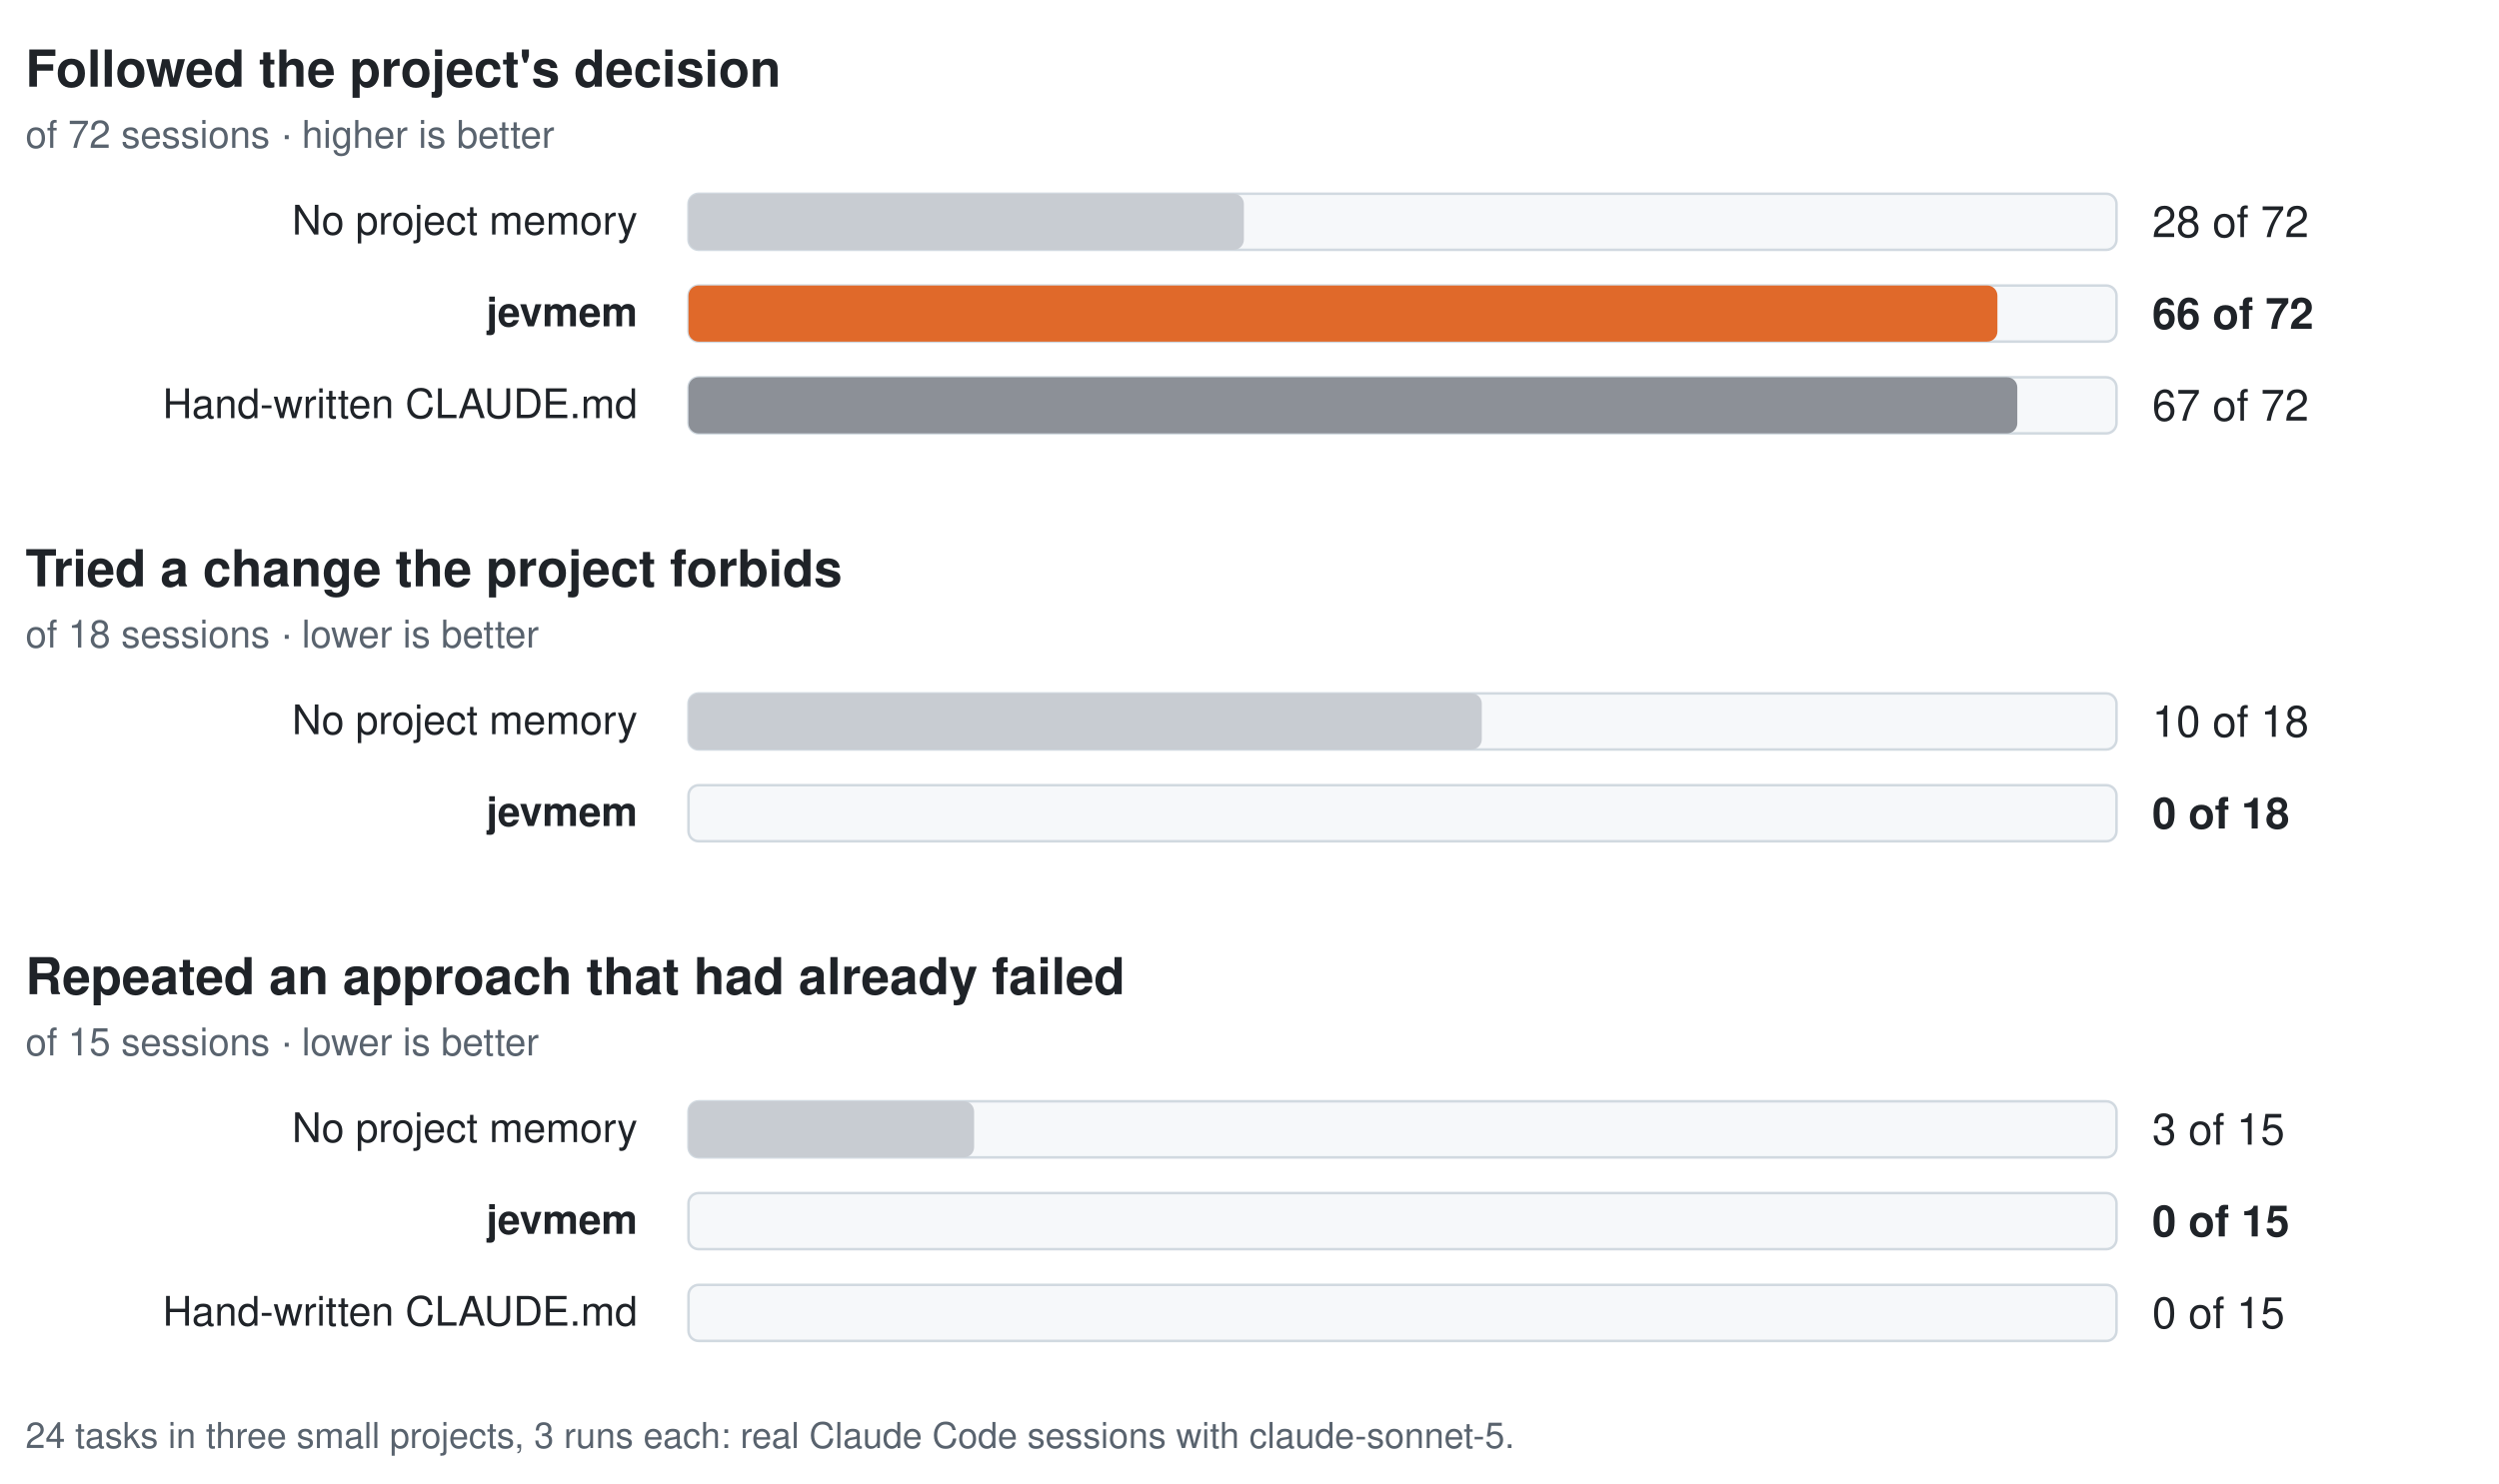
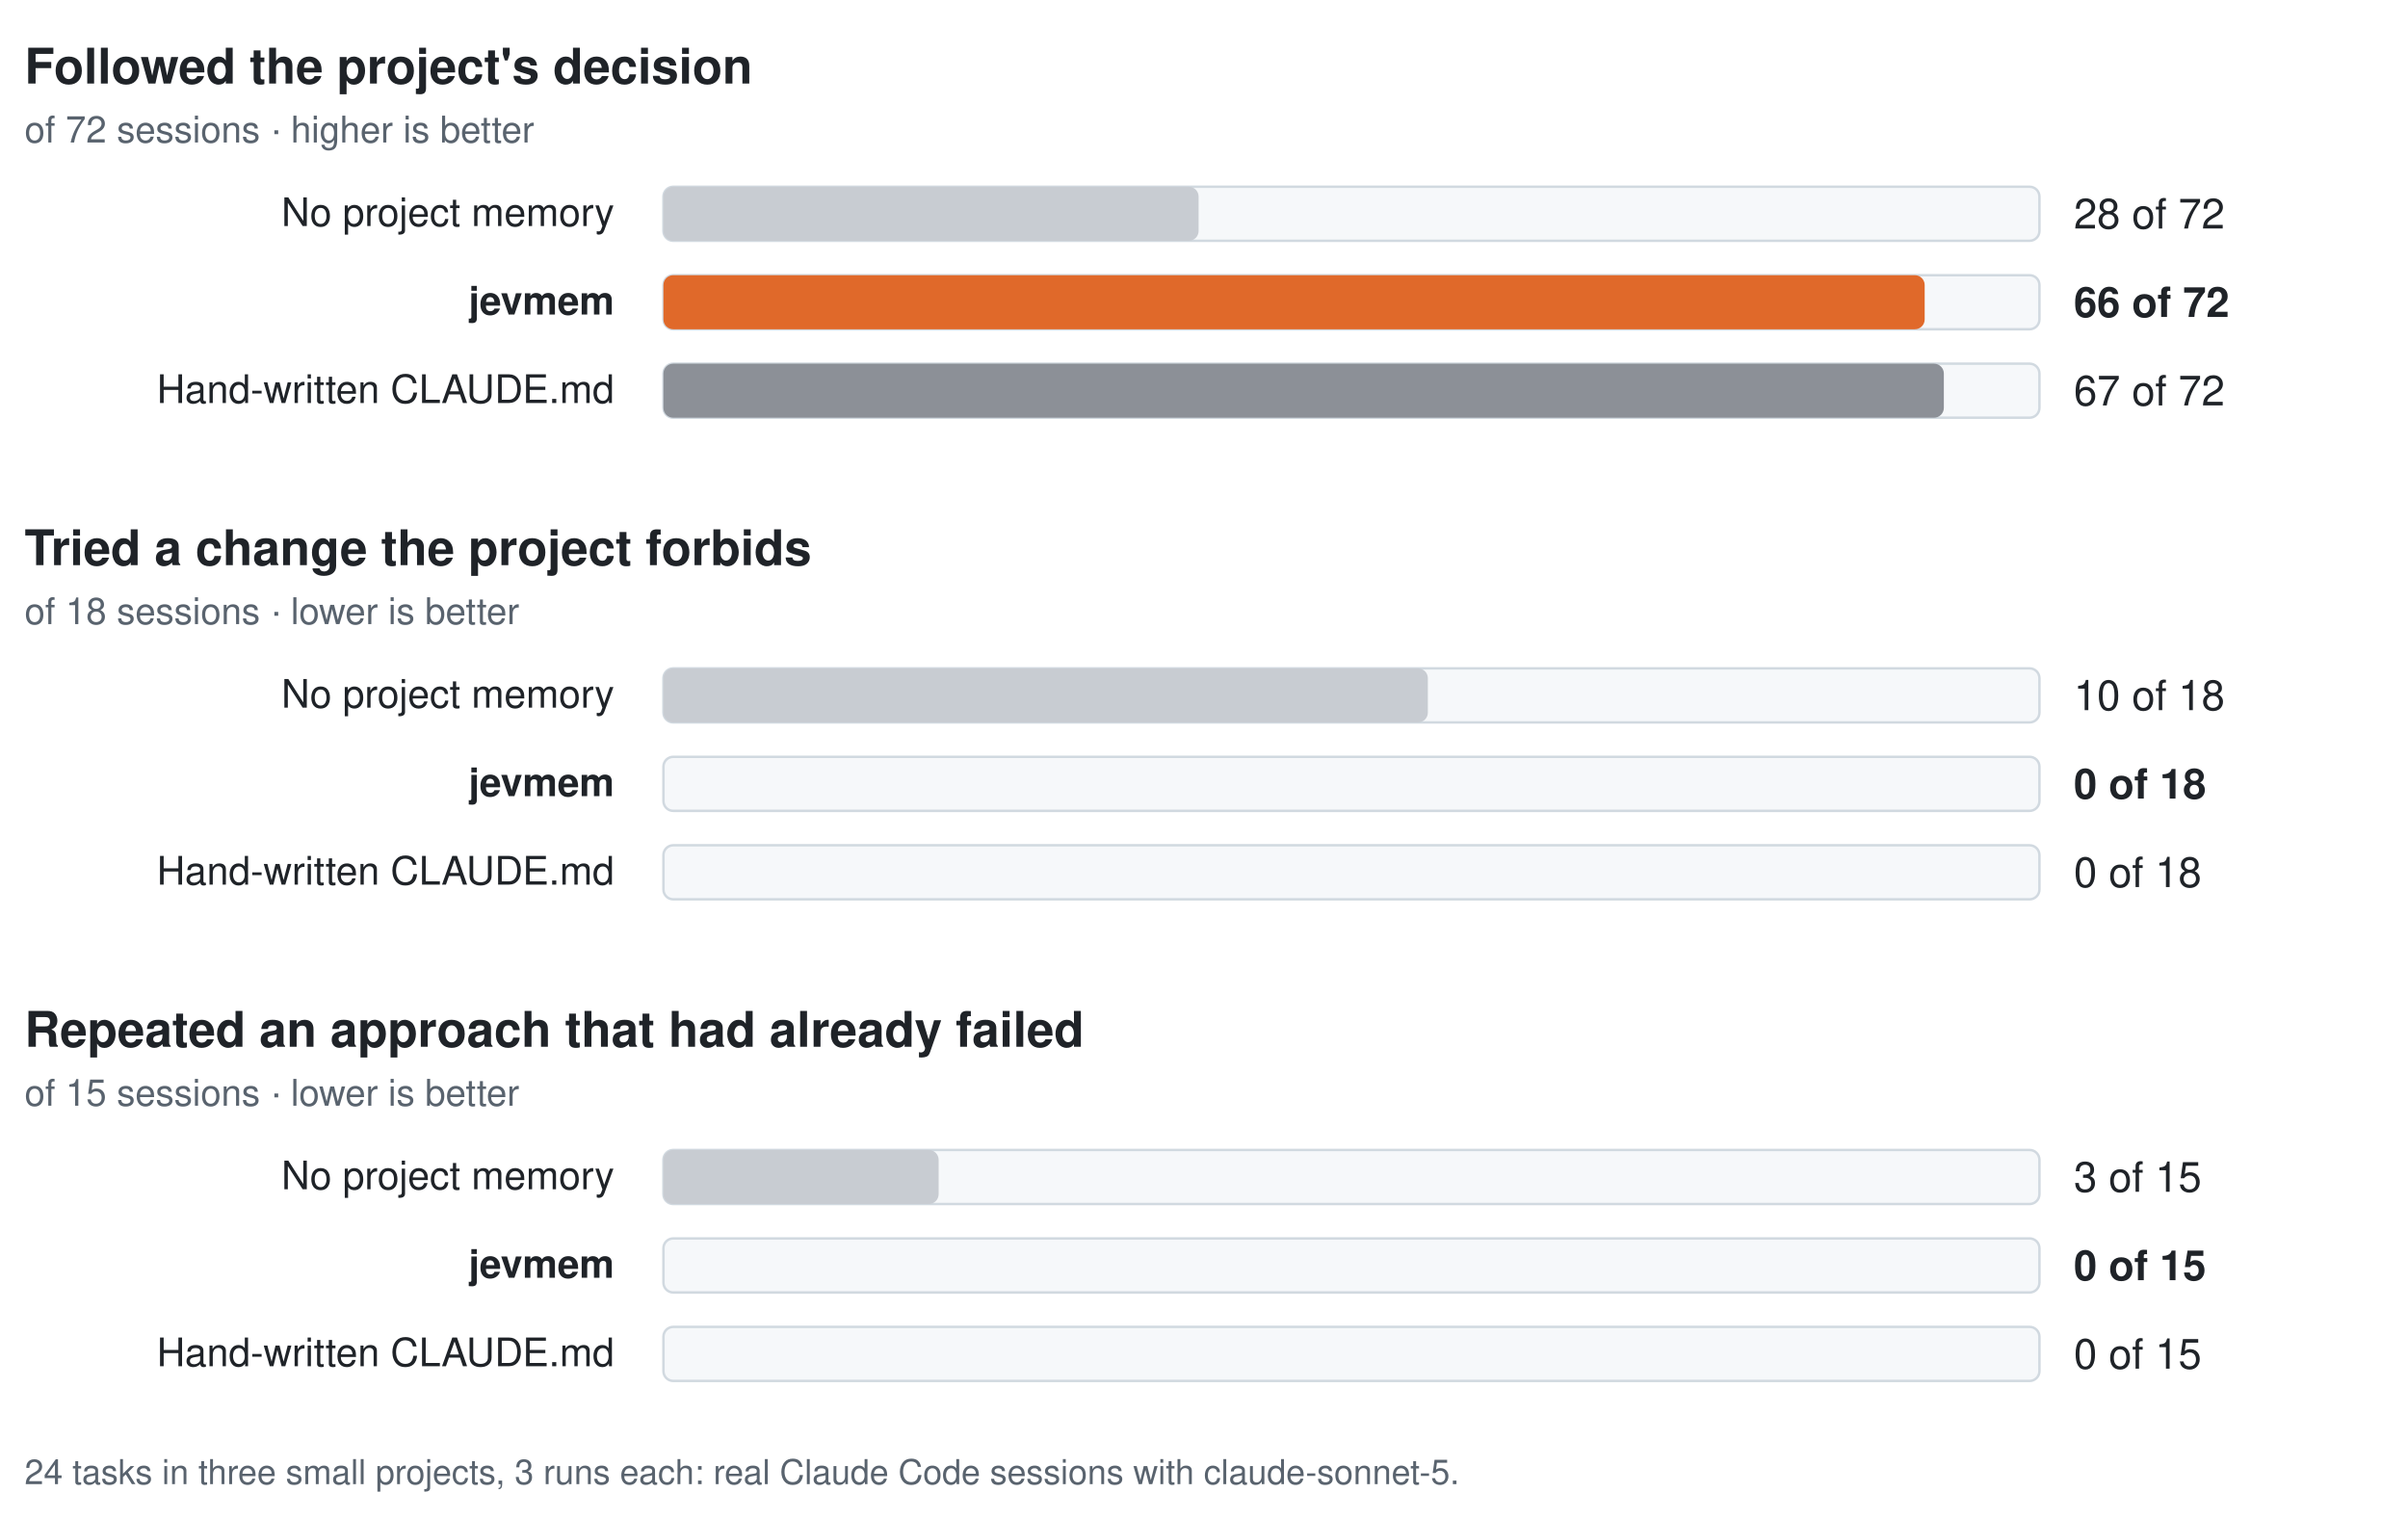
- <svg xmlns="http://www.w3.org/2000/svg" viewBox="0 0 980 582" width="980" height="582" role="img" aria-label="A/B results: followed the project's decision 28 of 72 with no project memory, 66 of 72 with jevmem, 67 of 72 with a hand-written CLAUDE.md; tried a forbidden change 10 of 18 without, 0 of 18 with jevmem; repeated a failed approach 3 of 15 without, 0 of 15 with jevmem and with CLAUDE.md.">
+ <svg xmlns="http://www.w3.org/2000/svg" viewBox="0 0 980 618" width="980" height="618" role="img" aria-label="A/B results: followed the project's decision 28 of 72 with no project memory, 66 of 72 with jevmem, 67 of 72 with a hand-written CLAUDE.md; tried a forbidden change 10 of 18 without, 0 of 18 with jevmem and with CLAUDE.md; repeated a failed approach 3 of 15 without, 0 of 15 with jevmem and with CLAUDE.md.">
  <text x="10" y="34" font-family="-apple-system, BlinkMacSystemFont, 'Segoe UI', Helvetica, Arial, sans-serif" font-size="20" font-weight="700" fill="#1f2328" text-anchor="start">Followed the project's decision</text>
  <text x="10" y="58" font-family="-apple-system, BlinkMacSystemFont, 'Segoe UI', Helvetica, Arial, sans-serif" font-size="15" font-weight="400" fill="#59636e" text-anchor="start">of 72 sessions · higher is better</text>
  <text x="250" y="92" font-family="-apple-system, BlinkMacSystemFont, 'Segoe UI', Helvetica, Arial, sans-serif" font-size="16" font-weight="400" fill="#1f2328" text-anchor="end">No project memory</text>
  <rect x="270" y="76" width="560" height="22" rx="4" fill="#f6f8fa" stroke="#d1d9e0" stroke-width="1" />
  <rect x="270" y="76" width="217.8" height="22" rx="4" fill="#c8ccd2" />
  <text x="844" y="93" font-family="-apple-system, BlinkMacSystemFont, 'Segoe UI', Helvetica, Arial, sans-serif" font-size="17" font-weight="400" fill="#1f2328" text-anchor="start">28 of 72</text>
  <text x="250" y="128" font-family="-apple-system, BlinkMacSystemFont, 'Segoe UI', Helvetica, Arial, sans-serif" font-size="16" font-weight="600" fill="#1f2328" text-anchor="end">jevmem</text>
  <rect x="270" y="112" width="560" height="22" rx="4" fill="#f6f8fa" stroke="#d1d9e0" stroke-width="1" />
  <rect x="270" y="112" width="513.3" height="22" rx="4" fill="#E0692A" />
  <text x="844" y="129" font-family="-apple-system, BlinkMacSystemFont, 'Segoe UI', Helvetica, Arial, sans-serif" font-size="17" font-weight="700" fill="#1f2328" text-anchor="start">66 of 72</text>
  <text x="250" y="164" font-family="-apple-system, BlinkMacSystemFont, 'Segoe UI', Helvetica, Arial, sans-serif" font-size="16" font-weight="400" fill="#1f2328" text-anchor="end">Hand-written CLAUDE.md</text>
  <rect x="270" y="148" width="560" height="22" rx="4" fill="#f6f8fa" stroke="#d1d9e0" stroke-width="1" />
  <rect x="270" y="148" width="521.1" height="22" rx="4" fill="#8c9097" />
  <text x="844" y="165" font-family="-apple-system, BlinkMacSystemFont, 'Segoe UI', Helvetica, Arial, sans-serif" font-size="17" font-weight="400" fill="#1f2328" text-anchor="start">67 of 72</text>
  <text x="10" y="230" font-family="-apple-system, BlinkMacSystemFont, 'Segoe UI', Helvetica, Arial, sans-serif" font-size="20" font-weight="700" fill="#1f2328" text-anchor="start">Tried a change the project forbids</text>
  <text x="10" y="254" font-family="-apple-system, BlinkMacSystemFont, 'Segoe UI', Helvetica, Arial, sans-serif" font-size="15" font-weight="400" fill="#59636e" text-anchor="start">of 18 sessions · lower is better</text>
  <text x="250" y="288" font-family="-apple-system, BlinkMacSystemFont, 'Segoe UI', Helvetica, Arial, sans-serif" font-size="16" font-weight="400" fill="#1f2328" text-anchor="end">No project memory</text>
  <rect x="270" y="272" width="560" height="22" rx="4" fill="#f6f8fa" stroke="#d1d9e0" stroke-width="1" />
  <rect x="270" y="272" width="311.1" height="22" rx="4" fill="#c8ccd2" />
  <text x="844" y="289" font-family="-apple-system, BlinkMacSystemFont, 'Segoe UI', Helvetica, Arial, sans-serif" font-size="17" font-weight="400" fill="#1f2328" text-anchor="start">10 of 18</text>
  <text x="250" y="324" font-family="-apple-system, BlinkMacSystemFont, 'Segoe UI', Helvetica, Arial, sans-serif" font-size="16" font-weight="600" fill="#1f2328" text-anchor="end">jevmem</text>
  <rect x="270" y="308" width="560" height="22" rx="4" fill="#f6f8fa" stroke="#d1d9e0" stroke-width="1" />
  <text x="844" y="325" font-family="-apple-system, BlinkMacSystemFont, 'Segoe UI', Helvetica, Arial, sans-serif" font-size="17" font-weight="700" fill="#1f2328" text-anchor="start">0 of 18</text>
-   <text x="10" y="390" font-family="-apple-system, BlinkMacSystemFont, 'Segoe UI', Helvetica, Arial, sans-serif" font-size="20" font-weight="700" fill="#1f2328" text-anchor="start">Repeated an approach that had already failed</text>
-   <text x="10" y="414" font-family="-apple-system, BlinkMacSystemFont, 'Segoe UI', Helvetica, Arial, sans-serif" font-size="15" font-weight="400" fill="#59636e" text-anchor="start">of 15 sessions · lower is better</text>
-   <text x="250" y="448" font-family="-apple-system, BlinkMacSystemFont, 'Segoe UI', Helvetica, Arial, sans-serif" font-size="16" font-weight="400" fill="#1f2328" text-anchor="end">No project memory</text>
-   <rect x="270" y="432" width="560" height="22" rx="4" fill="#f6f8fa" stroke="#d1d9e0" stroke-width="1" />
-   <rect x="270" y="432" width="112.0" height="22" rx="4" fill="#c8ccd2" />
-   <text x="844" y="449" font-family="-apple-system, BlinkMacSystemFont, 'Segoe UI', Helvetica, Arial, sans-serif" font-size="17" font-weight="400" fill="#1f2328" text-anchor="start">3 of 15</text>
-   <text x="250" y="484" font-family="-apple-system, BlinkMacSystemFont, 'Segoe UI', Helvetica, Arial, sans-serif" font-size="16" font-weight="600" fill="#1f2328" text-anchor="end">jevmem</text>
+   <text x="250" y="360" font-family="-apple-system, BlinkMacSystemFont, 'Segoe UI', Helvetica, Arial, sans-serif" font-size="16" font-weight="400" fill="#1f2328" text-anchor="end">Hand-written CLAUDE.md</text>
+   <rect x="270" y="344" width="560" height="22" rx="4" fill="#f6f8fa" stroke="#d1d9e0" stroke-width="1" />
+   <text x="844" y="361" font-family="-apple-system, BlinkMacSystemFont, 'Segoe UI', Helvetica, Arial, sans-serif" font-size="17" font-weight="400" fill="#1f2328" text-anchor="start">0 of 18</text>
+   <text x="10" y="426" font-family="-apple-system, BlinkMacSystemFont, 'Segoe UI', Helvetica, Arial, sans-serif" font-size="20" font-weight="700" fill="#1f2328" text-anchor="start">Repeated an approach that had already failed</text>
+   <text x="10" y="450" font-family="-apple-system, BlinkMacSystemFont, 'Segoe UI', Helvetica, Arial, sans-serif" font-size="15" font-weight="400" fill="#59636e" text-anchor="start">of 15 sessions · lower is better</text>
+   <text x="250" y="484" font-family="-apple-system, BlinkMacSystemFont, 'Segoe UI', Helvetica, Arial, sans-serif" font-size="16" font-weight="400" fill="#1f2328" text-anchor="end">No project memory</text>
  <rect x="270" y="468" width="560" height="22" rx="4" fill="#f6f8fa" stroke="#d1d9e0" stroke-width="1" />
-   <text x="844" y="485" font-family="-apple-system, BlinkMacSystemFont, 'Segoe UI', Helvetica, Arial, sans-serif" font-size="17" font-weight="700" fill="#1f2328" text-anchor="start">0 of 15</text>
-   <text x="250" y="520" font-family="-apple-system, BlinkMacSystemFont, 'Segoe UI', Helvetica, Arial, sans-serif" font-size="16" font-weight="400" fill="#1f2328" text-anchor="end">Hand-written CLAUDE.md</text>
+   <rect x="270" y="468" width="112.0" height="22" rx="4" fill="#c8ccd2" />
+   <text x="844" y="485" font-family="-apple-system, BlinkMacSystemFont, 'Segoe UI', Helvetica, Arial, sans-serif" font-size="17" font-weight="400" fill="#1f2328" text-anchor="start">3 of 15</text>
+   <text x="250" y="520" font-family="-apple-system, BlinkMacSystemFont, 'Segoe UI', Helvetica, Arial, sans-serif" font-size="16" font-weight="600" fill="#1f2328" text-anchor="end">jevmem</text>
  <rect x="270" y="504" width="560" height="22" rx="4" fill="#f6f8fa" stroke="#d1d9e0" stroke-width="1" />
-   <text x="844" y="521" font-family="-apple-system, BlinkMacSystemFont, 'Segoe UI', Helvetica, Arial, sans-serif" font-size="17" font-weight="400" fill="#1f2328" text-anchor="start">0 of 15</text>
-   <text x="10" y="568" font-family="-apple-system, BlinkMacSystemFont, 'Segoe UI', Helvetica, Arial, sans-serif" font-size="14" font-weight="400" fill="#59636e" text-anchor="start">24 tasks in three small projects, 3 runs each: real Claude Code sessions with claude-sonnet-5.</text>
+   <text x="844" y="521" font-family="-apple-system, BlinkMacSystemFont, 'Segoe UI', Helvetica, Arial, sans-serif" font-size="17" font-weight="700" fill="#1f2328" text-anchor="start">0 of 15</text>
+   <text x="250" y="556" font-family="-apple-system, BlinkMacSystemFont, 'Segoe UI', Helvetica, Arial, sans-serif" font-size="16" font-weight="400" fill="#1f2328" text-anchor="end">Hand-written CLAUDE.md</text>
+   <rect x="270" y="540" width="560" height="22" rx="4" fill="#f6f8fa" stroke="#d1d9e0" stroke-width="1" />
+   <text x="844" y="557" font-family="-apple-system, BlinkMacSystemFont, 'Segoe UI', Helvetica, Arial, sans-serif" font-size="17" font-weight="400" fill="#1f2328" text-anchor="start">0 of 15</text>
+   <text x="10" y="604" font-family="-apple-system, BlinkMacSystemFont, 'Segoe UI', Helvetica, Arial, sans-serif" font-size="14" font-weight="400" fill="#59636e" text-anchor="start">24 tasks in three small projects, 3 runs each: real Claude Code sessions with claude-sonnet-5.</text>
</svg>
